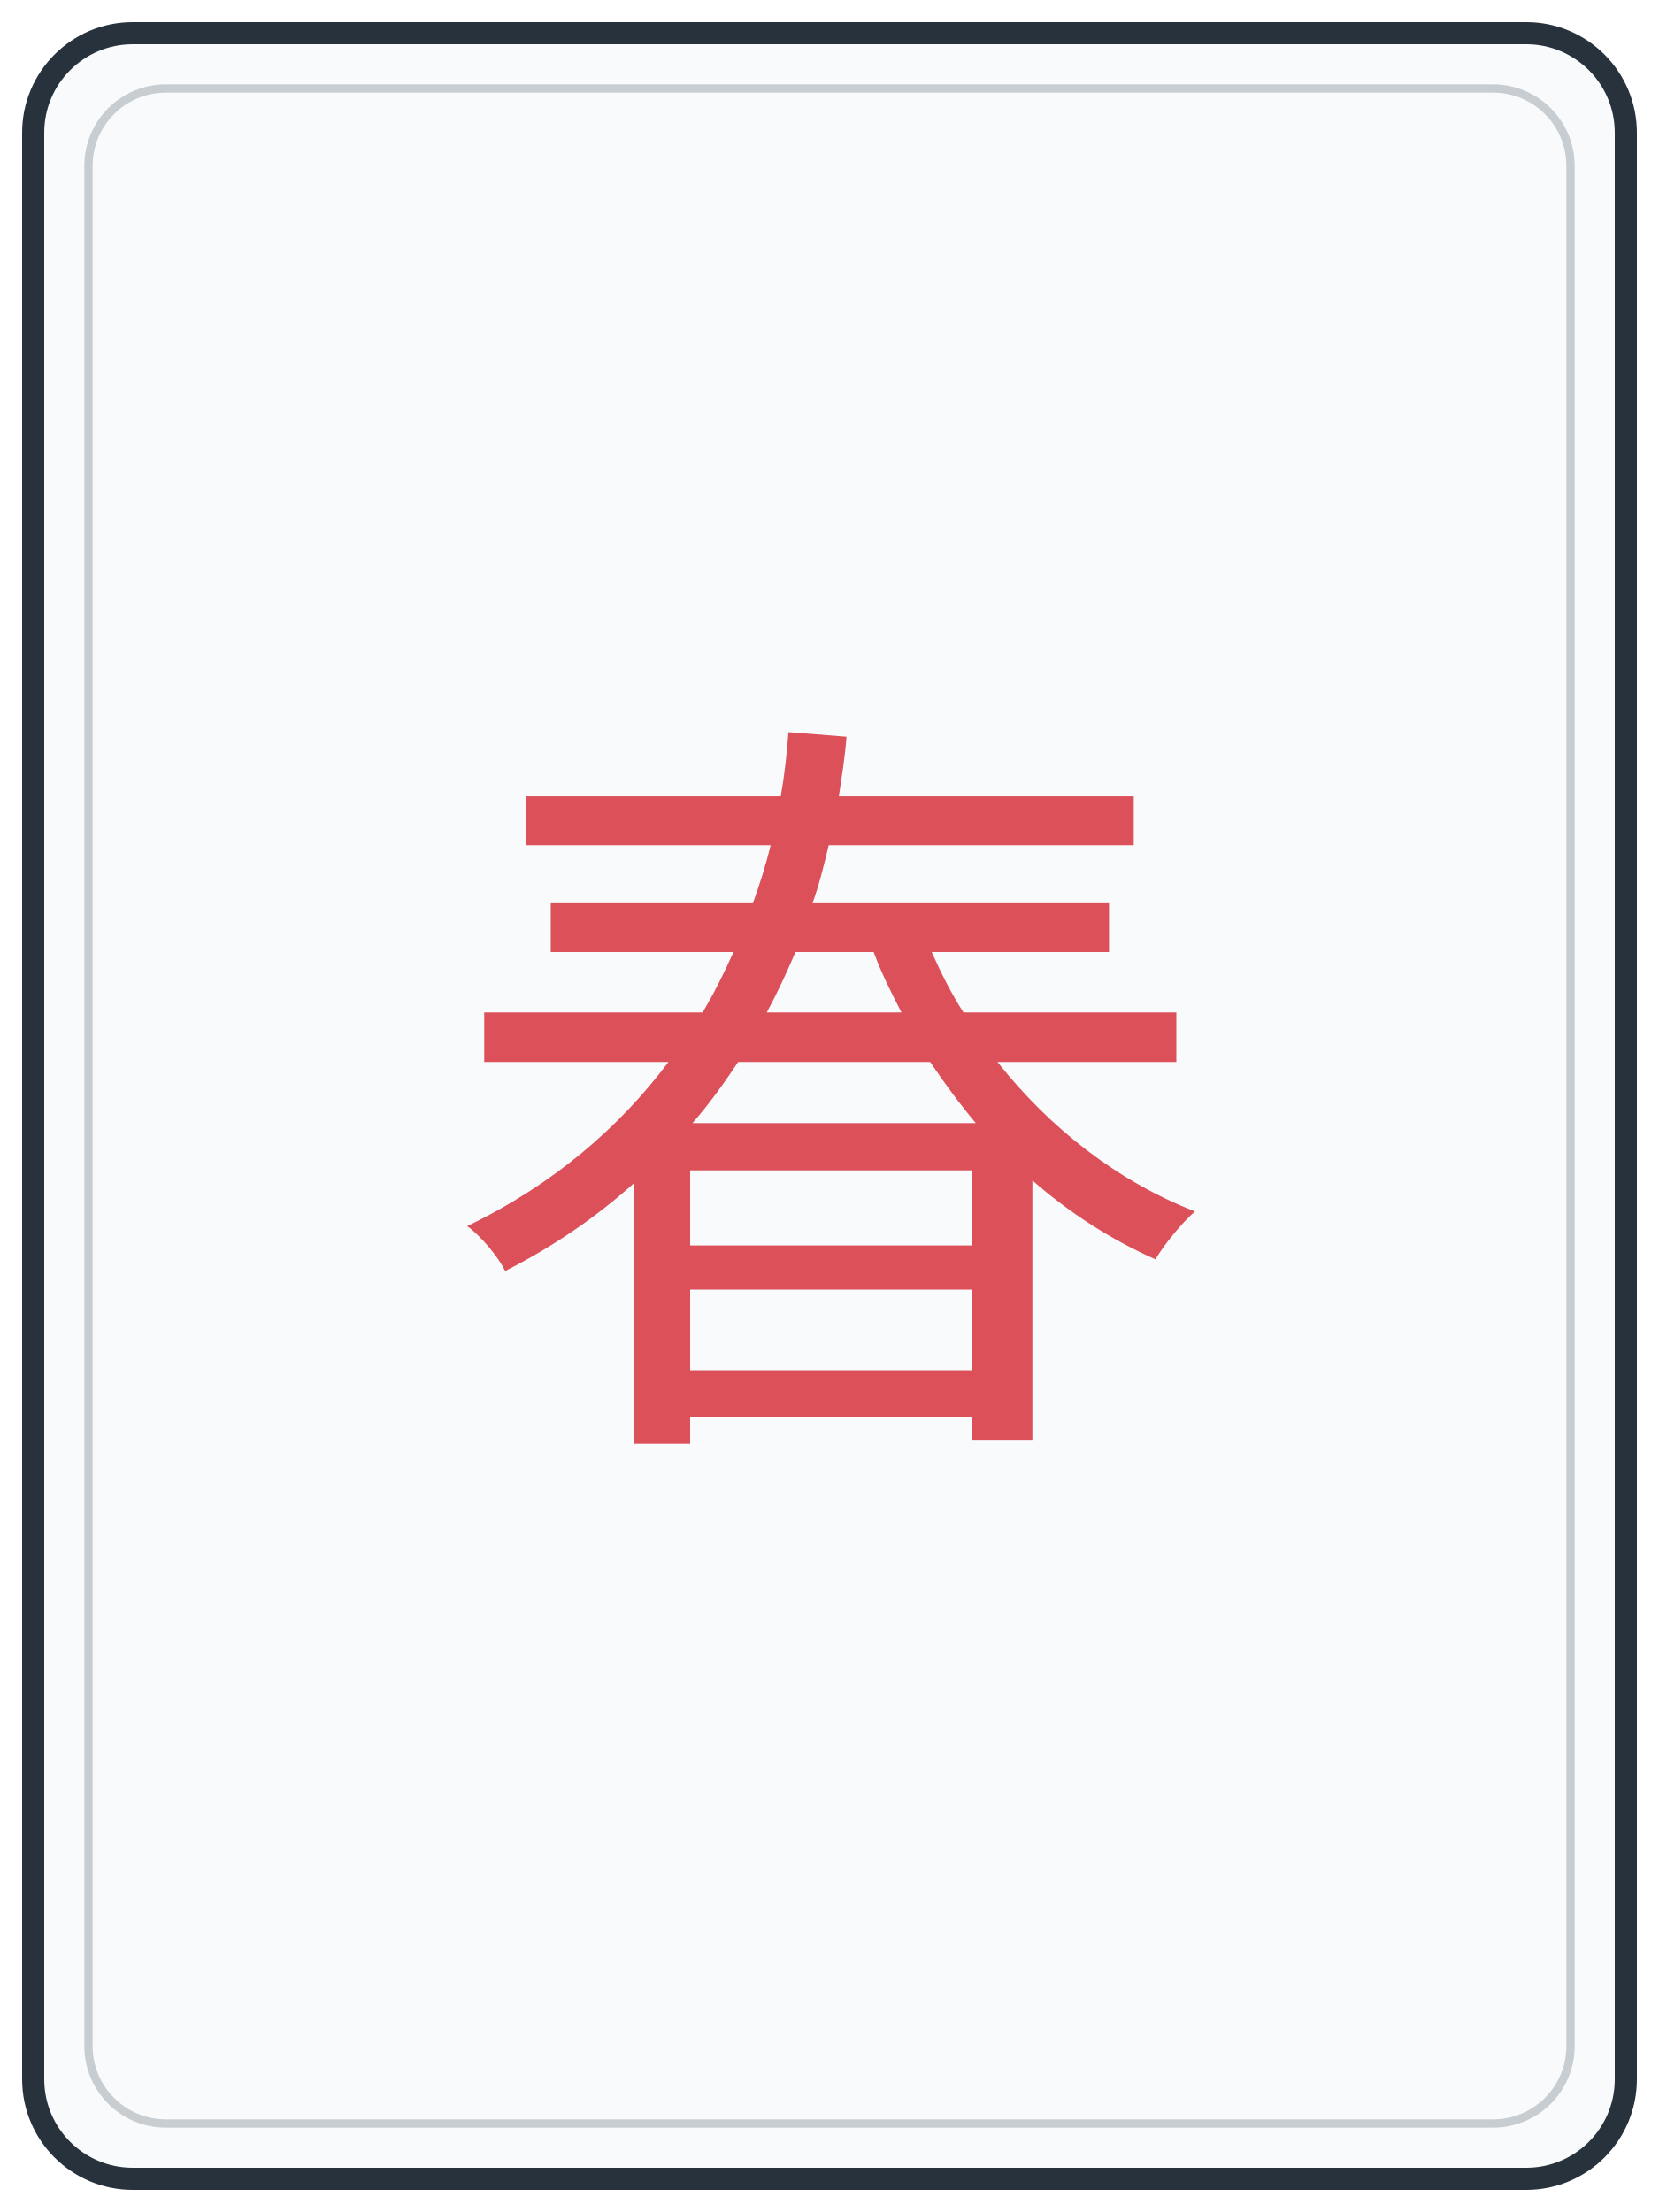
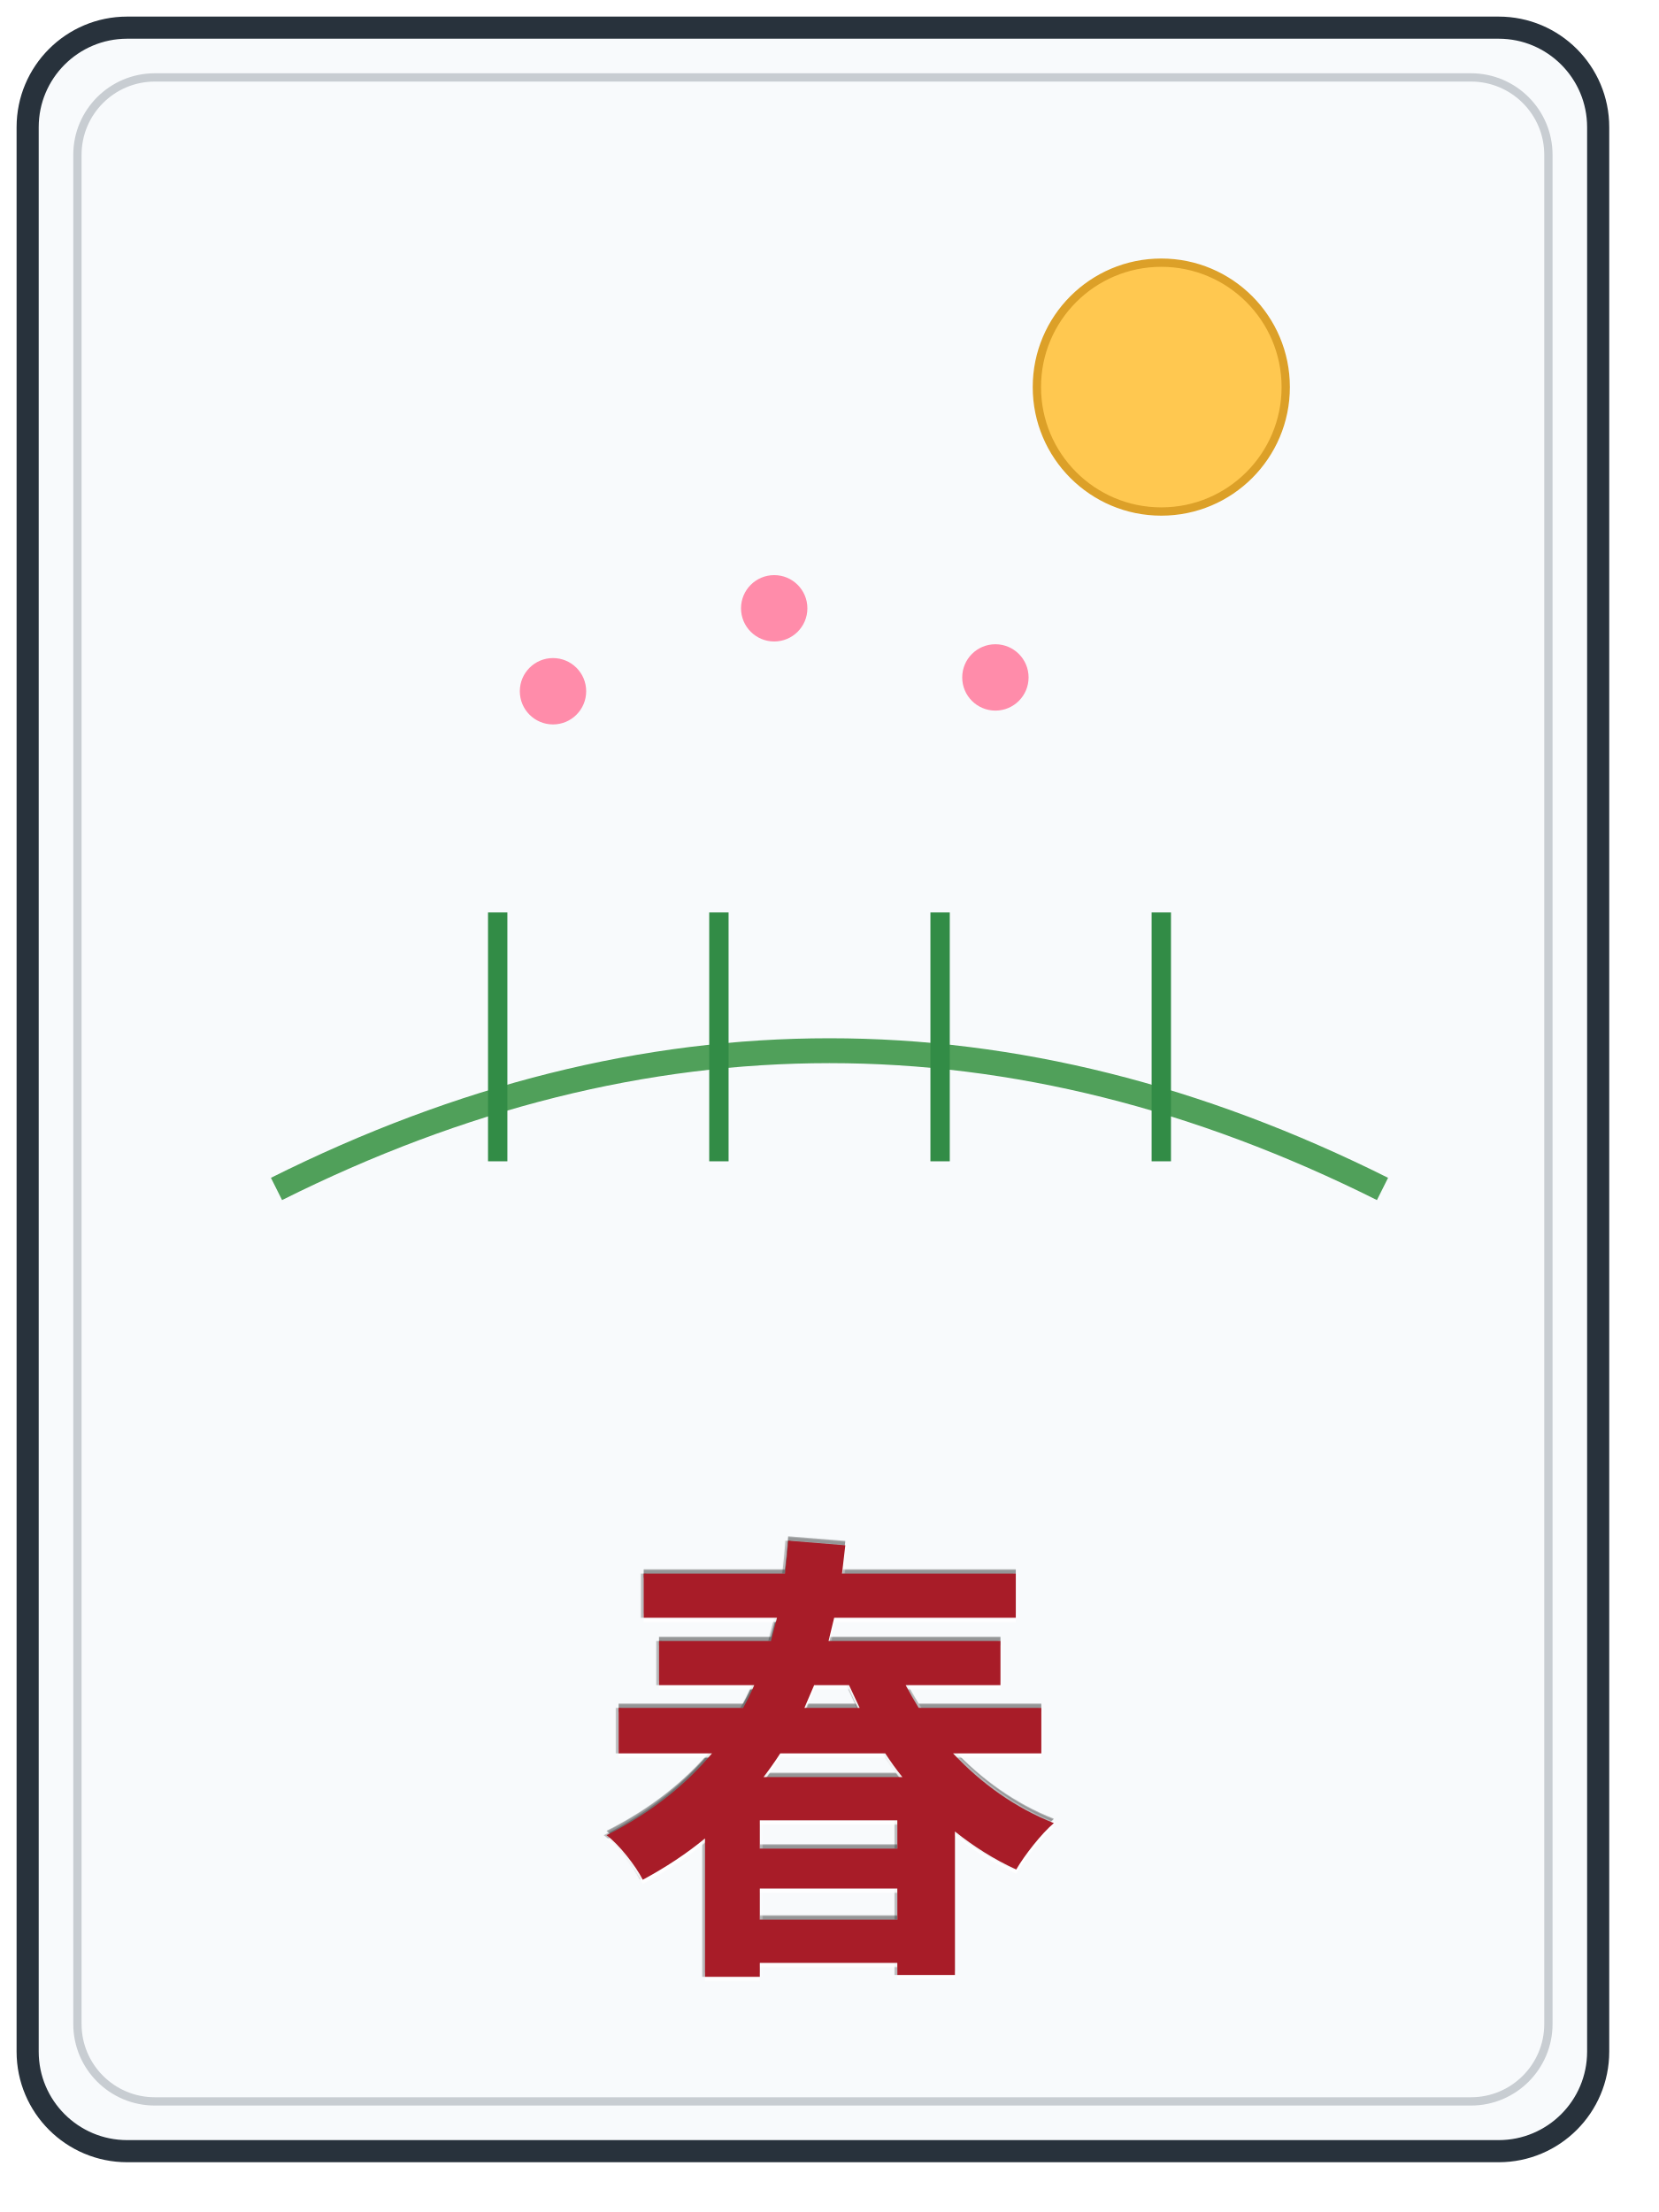
- <svg xmlns="http://www.w3.org/2000/svg" width="300" height="400" viewBox="0 0 300 400">
-   <rect x="6" y="6" width="288" height="388" rx="18" fill="#f8fafc" stroke="#28323c" stroke-width="4" />
-   <rect x="16" y="16" width="268" height="368" rx="14" fill="none" stroke="#c8cdd2" stroke-width="1.5" />
-   <text x="150" y="250" text-anchor="middle" font-family="Songti TC, serif" font-size="140" fill="rgb(220,80,90)">春</text>
+ <svg xmlns="http://www.w3.org/2000/svg" viewBox="0 0 600 800" fill="none">
+   <defs>
+     <filter id="carve" x="-20%" y="-20%" width="140%" height="140%" color-interpolation-filters="sRGB">
+       <feOffset in="SourceAlpha" dx="0" dy="-1.5" result="up" />
+       <feFlood flood-color="#000" flood-opacity="0.4" result="darkFlood" />
+       <feComposite in="darkFlood" in2="up" operator="in" result="dark" />
+       <feOffset in="SourceAlpha" dx="0" dy="1.5" result="dn" />
+       <feFlood flood-color="#fff" flood-opacity="0.85" result="lightFlood" />
+       <feComposite in="lightFlood" in2="dn" operator="in" result="light" />
+       <feOffset in="SourceAlpha" dx="-1" dy="0" result="left" />
+       <feFlood flood-color="#000" flood-opacity="0.25" result="d2" />
+       <feComposite in="d2" in2="left" operator="in" result="darkX" />
+       <feOffset in="SourceAlpha" dx="1" dy="0" result="right" />
+       <feFlood flood-color="#fff" flood-opacity="0.3" result="l2" />
+       <feComposite in="l2" in2="right" operator="in" result="lightX" />
+       <feMerge>
+         <feMergeNode in="dark" />
+         <feMergeNode in="darkX" />
+         <feMergeNode in="light" />
+         <feMergeNode in="lightX" />
+         <feMergeNode in="SourceGraphic" />
+       </feMerge>
+     </filter>
+   </defs>
+   <rect x="10" y="10" width="568" height="768" rx="36" fill="#f8fafc" stroke="#28323c" stroke-width="8" />
+   <rect x="28" y="28" width="532" height="732" rx="28" stroke="#c8cdd2" stroke-width="3" />
+   <circle cx="420" cy="140" r="45" fill="#ffc850" stroke="#dca028" stroke-width="3" />
+   <path d="M100 430 Q300 330 500 430" stroke="#50a05a" stroke-width="9" fill="none" />
+   <g stroke="#328c46" stroke-width="7">
+     <line x1="180" y1="420" x2="180" y2="330" />
+     <line x1="260" y1="420" x2="260" y2="330" />
+     <line x1="340" y1="420" x2="340" y2="330" />
+     <line x1="420" y1="420" x2="420" y2="330" />
+   </g>
+   <g fill="#ff8caa">
+     <circle cx="200" cy="250" r="12" />
+     <circle cx="280" cy="220" r="12" />
+     <circle cx="360" cy="245" r="12" />
+   </g>
+   <text x="300" y="700" text-anchor="middle" font-family="Songti TC, Noto Serif TC, serif" font-weight="700" font-size="168" fill="#a81c28" filter="url(#carve)">春</text>
</svg>
